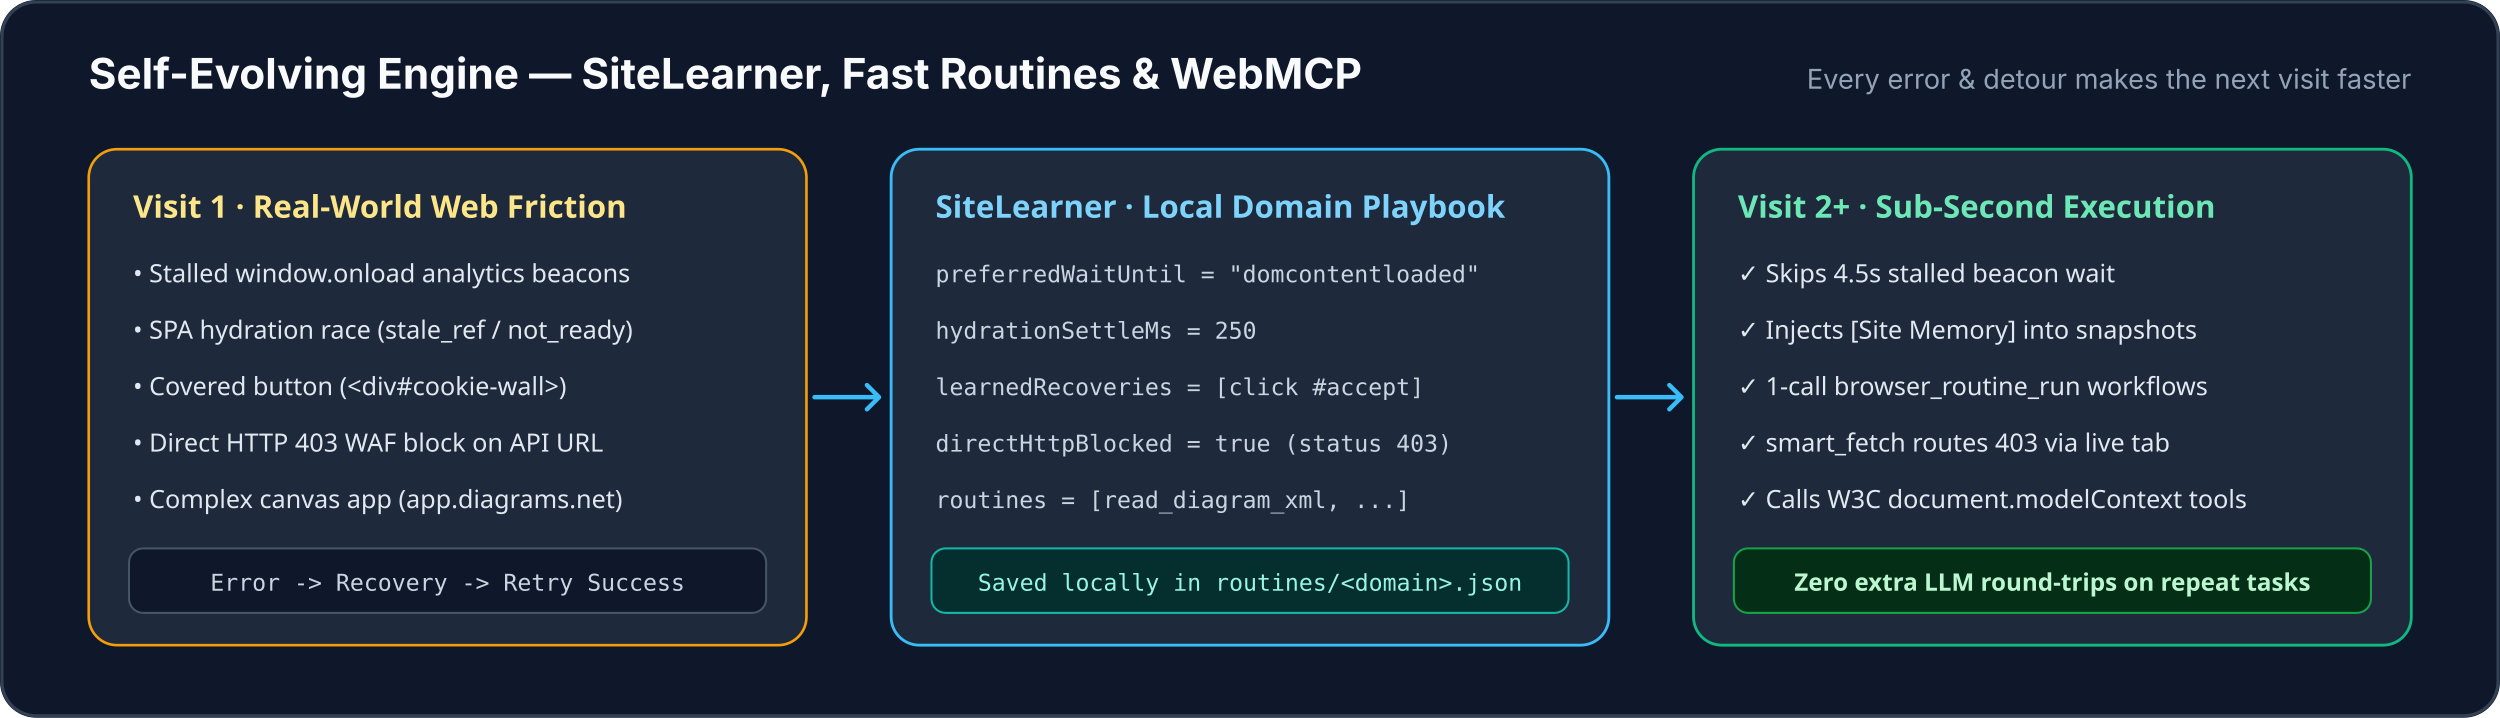
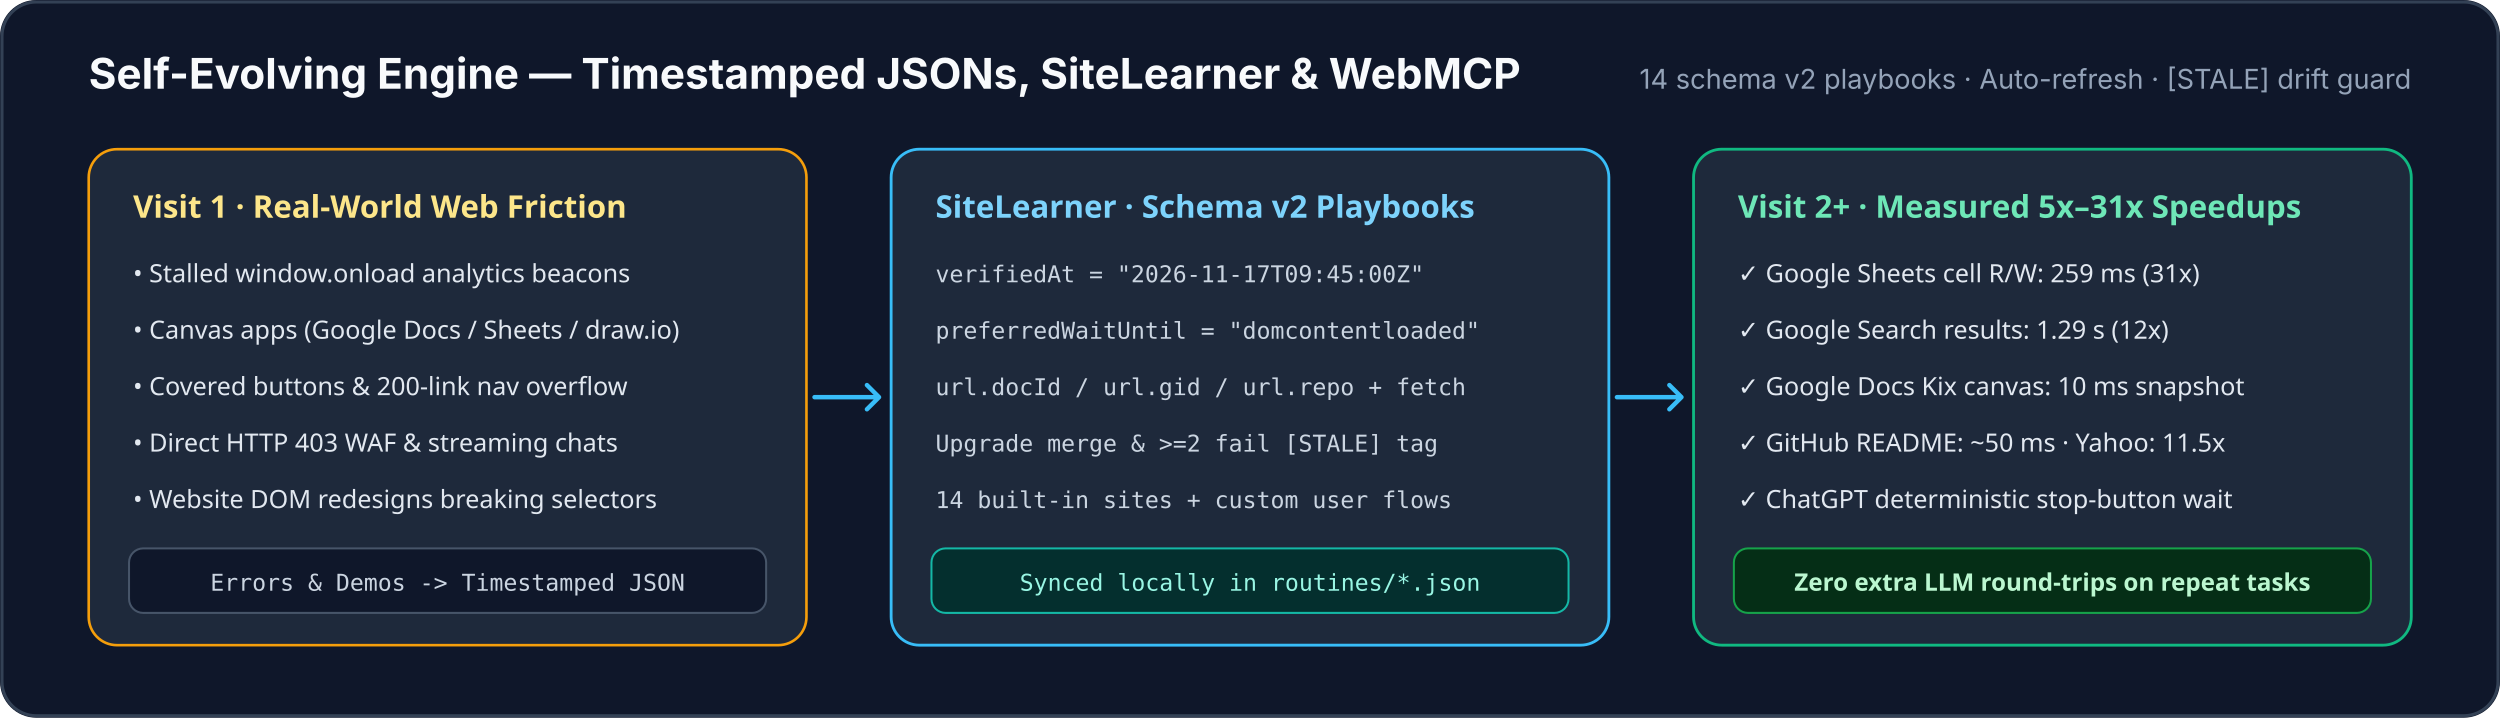
<svg xmlns="http://www.w3.org/2000/svg" viewBox="0 0 1240 356" width="1240" height="356" role="img" aria-labelledby="sm-title sm-desc">
  <rect width="1240" height="356" rx="18" fill="#0f172a" />
  <rect x="1" y="1" width="1238" height="354" rx="17" fill="none" stroke="#334155" stroke-width="1.5" />
-   <text x="44" y="44" fill="#f8fafc" font-family="system-ui, -apple-system, 'Segoe UI', sans-serif" font-size="21" font-weight="700">Self-Evolving Engine — SiteLearner, Fast Routines &amp; WebMCP</text>
-   <text x="1196" y="44" text-anchor="end" fill="#94a3b8" font-family="system-ui, -apple-system, 'Segoe UI', sans-serif" font-size="13.5">Every error &amp; detour makes the next visit faster</text>
+   <text x="44" y="44" fill="#f8fafc" font-family="system-ui, -apple-system, 'Segoe UI', sans-serif" font-size="21" font-weight="700">Self-Evolving Engine — Timestamped JSONs, SiteLearner &amp; WebMCP</text>
+   <text x="1196" y="44" text-anchor="end" fill="#94a3b8" font-family="system-ui, -apple-system, 'Segoe UI', sans-serif" font-size="13.5">14 schema v2 playbooks · Auto-refresh · [STALE] drift guard</text>
  <g transform="translate(44, 74)">
    <rect width="356" height="246" rx="14" fill="#1e293b" stroke="#f59e0b" stroke-width="1.3" />
    <text x="22" y="34" fill="#fde68a" font-family="system-ui, sans-serif" font-size="15.5" font-weight="700">Visit 1 · Real-World Web Friction</text>
    <text x="22" y="66" fill="#e2e8f0" font-family="system-ui, sans-serif" font-size="12.5">• Stalled window.onload analytics beacons</text>
-     <text x="22" y="94" fill="#e2e8f0" font-family="system-ui, sans-serif" font-size="12.5">• SPA hydration race (stale_ref / not_ready)</text>
-     <text x="22" y="122" fill="#e2e8f0" font-family="system-ui, sans-serif" font-size="12.5">• Covered button (&lt;div#cookie-wall&gt;)</text>
-     <text x="22" y="150" fill="#e2e8f0" font-family="system-ui, sans-serif" font-size="12.5">• Direct HTTP 403 WAF block on API URL</text>
-     <text x="22" y="178" fill="#e2e8f0" font-family="system-ui, sans-serif" font-size="12.5">• Complex canvas app (app.diagrams.net)</text>
+     <text x="22" y="94" fill="#e2e8f0" font-family="system-ui, sans-serif" font-size="12.5">• Canvas apps (Google Docs / Sheets / draw.io)</text>
+     <text x="22" y="122" fill="#e2e8f0" font-family="system-ui, sans-serif" font-size="12.5">• Covered buttons &amp; 200-link nav overflow</text>
+     <text x="22" y="150" fill="#e2e8f0" font-family="system-ui, sans-serif" font-size="12.5">• Direct HTTP 403 WAF &amp; streaming chats</text>
+     <text x="22" y="178" fill="#e2e8f0" font-family="system-ui, sans-serif" font-size="12.5">• Website DOM redesigns breaking selectors</text>
    <rect x="20" y="198" width="316" height="32" rx="7" fill="#0f172a" stroke="#475569" />
-     <text x="178" y="219" text-anchor="middle" fill="#cbd5e1" font-family="ui-monospace, Consolas, monospace" font-size="11.5">Error -&gt; Recovery -&gt; Retry Success</text>
+     <text x="178" y="219" text-anchor="middle" fill="#cbd5e1" font-family="ui-monospace, Consolas, monospace" font-size="11.5">Errors &amp; Demos -&gt; Timestamped JSON</text>
  </g>
  <path d="M 404 197 L 436 197 M 430 191 L 436 197 L 430 203" fill="none" stroke="#38bdf8" stroke-width="2.2" stroke-linecap="round" stroke-linejoin="round" />
  <g transform="translate(442, 74)">
    <rect width="356" height="246" rx="14" fill="#1e293b" stroke="#38bdf8" stroke-width="1.4" />
-     <text x="22" y="34" fill="#7dd3fc" font-family="system-ui, sans-serif" font-size="15.5" font-weight="700">SiteLearner · Local Domain Playbook</text>
-     <text x="22" y="66" fill="#cbd5e1" font-family="ui-monospace, Consolas, monospace" font-size="11.5">preferredWaitUntil = "domcontentloaded"</text>
-     <text x="22" y="94" fill="#cbd5e1" font-family="ui-monospace, Consolas, monospace" font-size="11.5">hydrationSettleMs  = 250</text>
-     <text x="22" y="122" fill="#cbd5e1" font-family="ui-monospace, Consolas, monospace" font-size="11.5">learnedRecoveries  = [click #accept]</text>
-     <text x="22" y="150" fill="#cbd5e1" font-family="ui-monospace, Consolas, monospace" font-size="11.5">directHttpBlocked  = true (status 403)</text>
-     <text x="22" y="178" fill="#cbd5e1" font-family="ui-monospace, Consolas, monospace" font-size="11.5">routines = [read_diagram_xml, ...]</text>
+     <text x="22" y="34" fill="#7dd3fc" font-family="system-ui, sans-serif" font-size="15.5" font-weight="700">SiteLearner · Schema v2 Playbooks</text>
+     <text x="22" y="66" fill="#cbd5e1" font-family="ui-monospace, Consolas, monospace" font-size="11.5">verifiedAt = "2026-11-17T09:45:00Z"</text>
+     <text x="22" y="94" fill="#cbd5e1" font-family="ui-monospace, Consolas, monospace" font-size="11.5">preferredWaitUntil = "domcontentloaded"</text>
+     <text x="22" y="122" fill="#cbd5e1" font-family="ui-monospace, Consolas, monospace" font-size="11.5">url.docId / url.gid / url.repo + fetch</text>
+     <text x="22" y="150" fill="#cbd5e1" font-family="ui-monospace, Consolas, monospace" font-size="11.5">Upgrade merge &amp; &gt;=2 fail [STALE] tag</text>
+     <text x="22" y="178" fill="#cbd5e1" font-family="ui-monospace, Consolas, monospace" font-size="11.5">14 built-in sites + custom user flows</text>
    <rect x="20" y="198" width="316" height="32" rx="7" fill="#042f2e" stroke="#14b8a6" />
-     <text x="178" y="219" text-anchor="middle" fill="#99f6e4" font-family="ui-monospace, Consolas, monospace" font-size="11.5">Saved locally in routines/&lt;domain&gt;.json</text>
+     <text x="178" y="219" text-anchor="middle" fill="#99f6e4" font-family="ui-monospace, Consolas, monospace" font-size="11.5">Synced locally in routines/*.json</text>
  </g>
  <path d="M 802 197 L 834 197 M 828 191 L 834 197 L 828 203" fill="none" stroke="#38bdf8" stroke-width="2.2" stroke-linecap="round" stroke-linejoin="round" />
  <g transform="translate(840, 74)">
    <rect width="356" height="246" rx="14" fill="#1e293b" stroke="#10b981" stroke-width="1.4" />
-     <text x="22" y="34" fill="#6ee7b7" font-family="system-ui, sans-serif" font-size="15.5" font-weight="700">Visit 2+ · Sub-Second Execution</text>
-     <text x="22" y="66" fill="#e2e8f0" font-family="system-ui, sans-serif" font-size="12.5">✓ Skips 4.5s stalled beacon wait</text>
-     <text x="22" y="94" fill="#e2e8f0" font-family="system-ui, sans-serif" font-size="12.5">✓ Injects [Site Memory] into snapshots</text>
-     <text x="22" y="122" fill="#e2e8f0" font-family="system-ui, sans-serif" font-size="12.5">✓ 1-call browser_routine_run workflows</text>
-     <text x="22" y="150" fill="#e2e8f0" font-family="system-ui, sans-serif" font-size="12.5">✓ smart_fetch routes 403 via live tab</text>
-     <text x="22" y="178" fill="#e2e8f0" font-family="system-ui, sans-serif" font-size="12.5">✓ Calls W3C document.modelContext tools</text>
+     <text x="22" y="34" fill="#6ee7b7" font-family="system-ui, sans-serif" font-size="15.5" font-weight="700">Visit 2+ · Measured 5x–31x Speedups</text>
+     <text x="22" y="66" fill="#e2e8f0" font-family="system-ui, sans-serif" font-size="12.5">✓ Google Sheets cell R/W: 259 ms (31x)</text>
+     <text x="22" y="94" fill="#e2e8f0" font-family="system-ui, sans-serif" font-size="12.5">✓ Google Search results: 1.29 s (12x)</text>
+     <text x="22" y="122" fill="#e2e8f0" font-family="system-ui, sans-serif" font-size="12.5">✓ Google Docs Kix canvas: 10 ms snapshot</text>
+     <text x="22" y="150" fill="#e2e8f0" font-family="system-ui, sans-serif" font-size="12.5">✓ GitHub README: ~50 ms · Yahoo: 11.5x</text>
+     <text x="22" y="178" fill="#e2e8f0" font-family="system-ui, sans-serif" font-size="12.5">✓ ChatGPT deterministic stop-button wait</text>
    <rect x="20" y="198" width="316" height="32" rx="7" fill="#052e16" stroke="#16a34a" />
    <text x="178" y="219" text-anchor="middle" fill="#bbf7d0" font-family="system-ui, sans-serif" font-size="12" font-weight="700">Zero extra LLM round-trips on repeat tasks</text>
  </g>
</svg>
